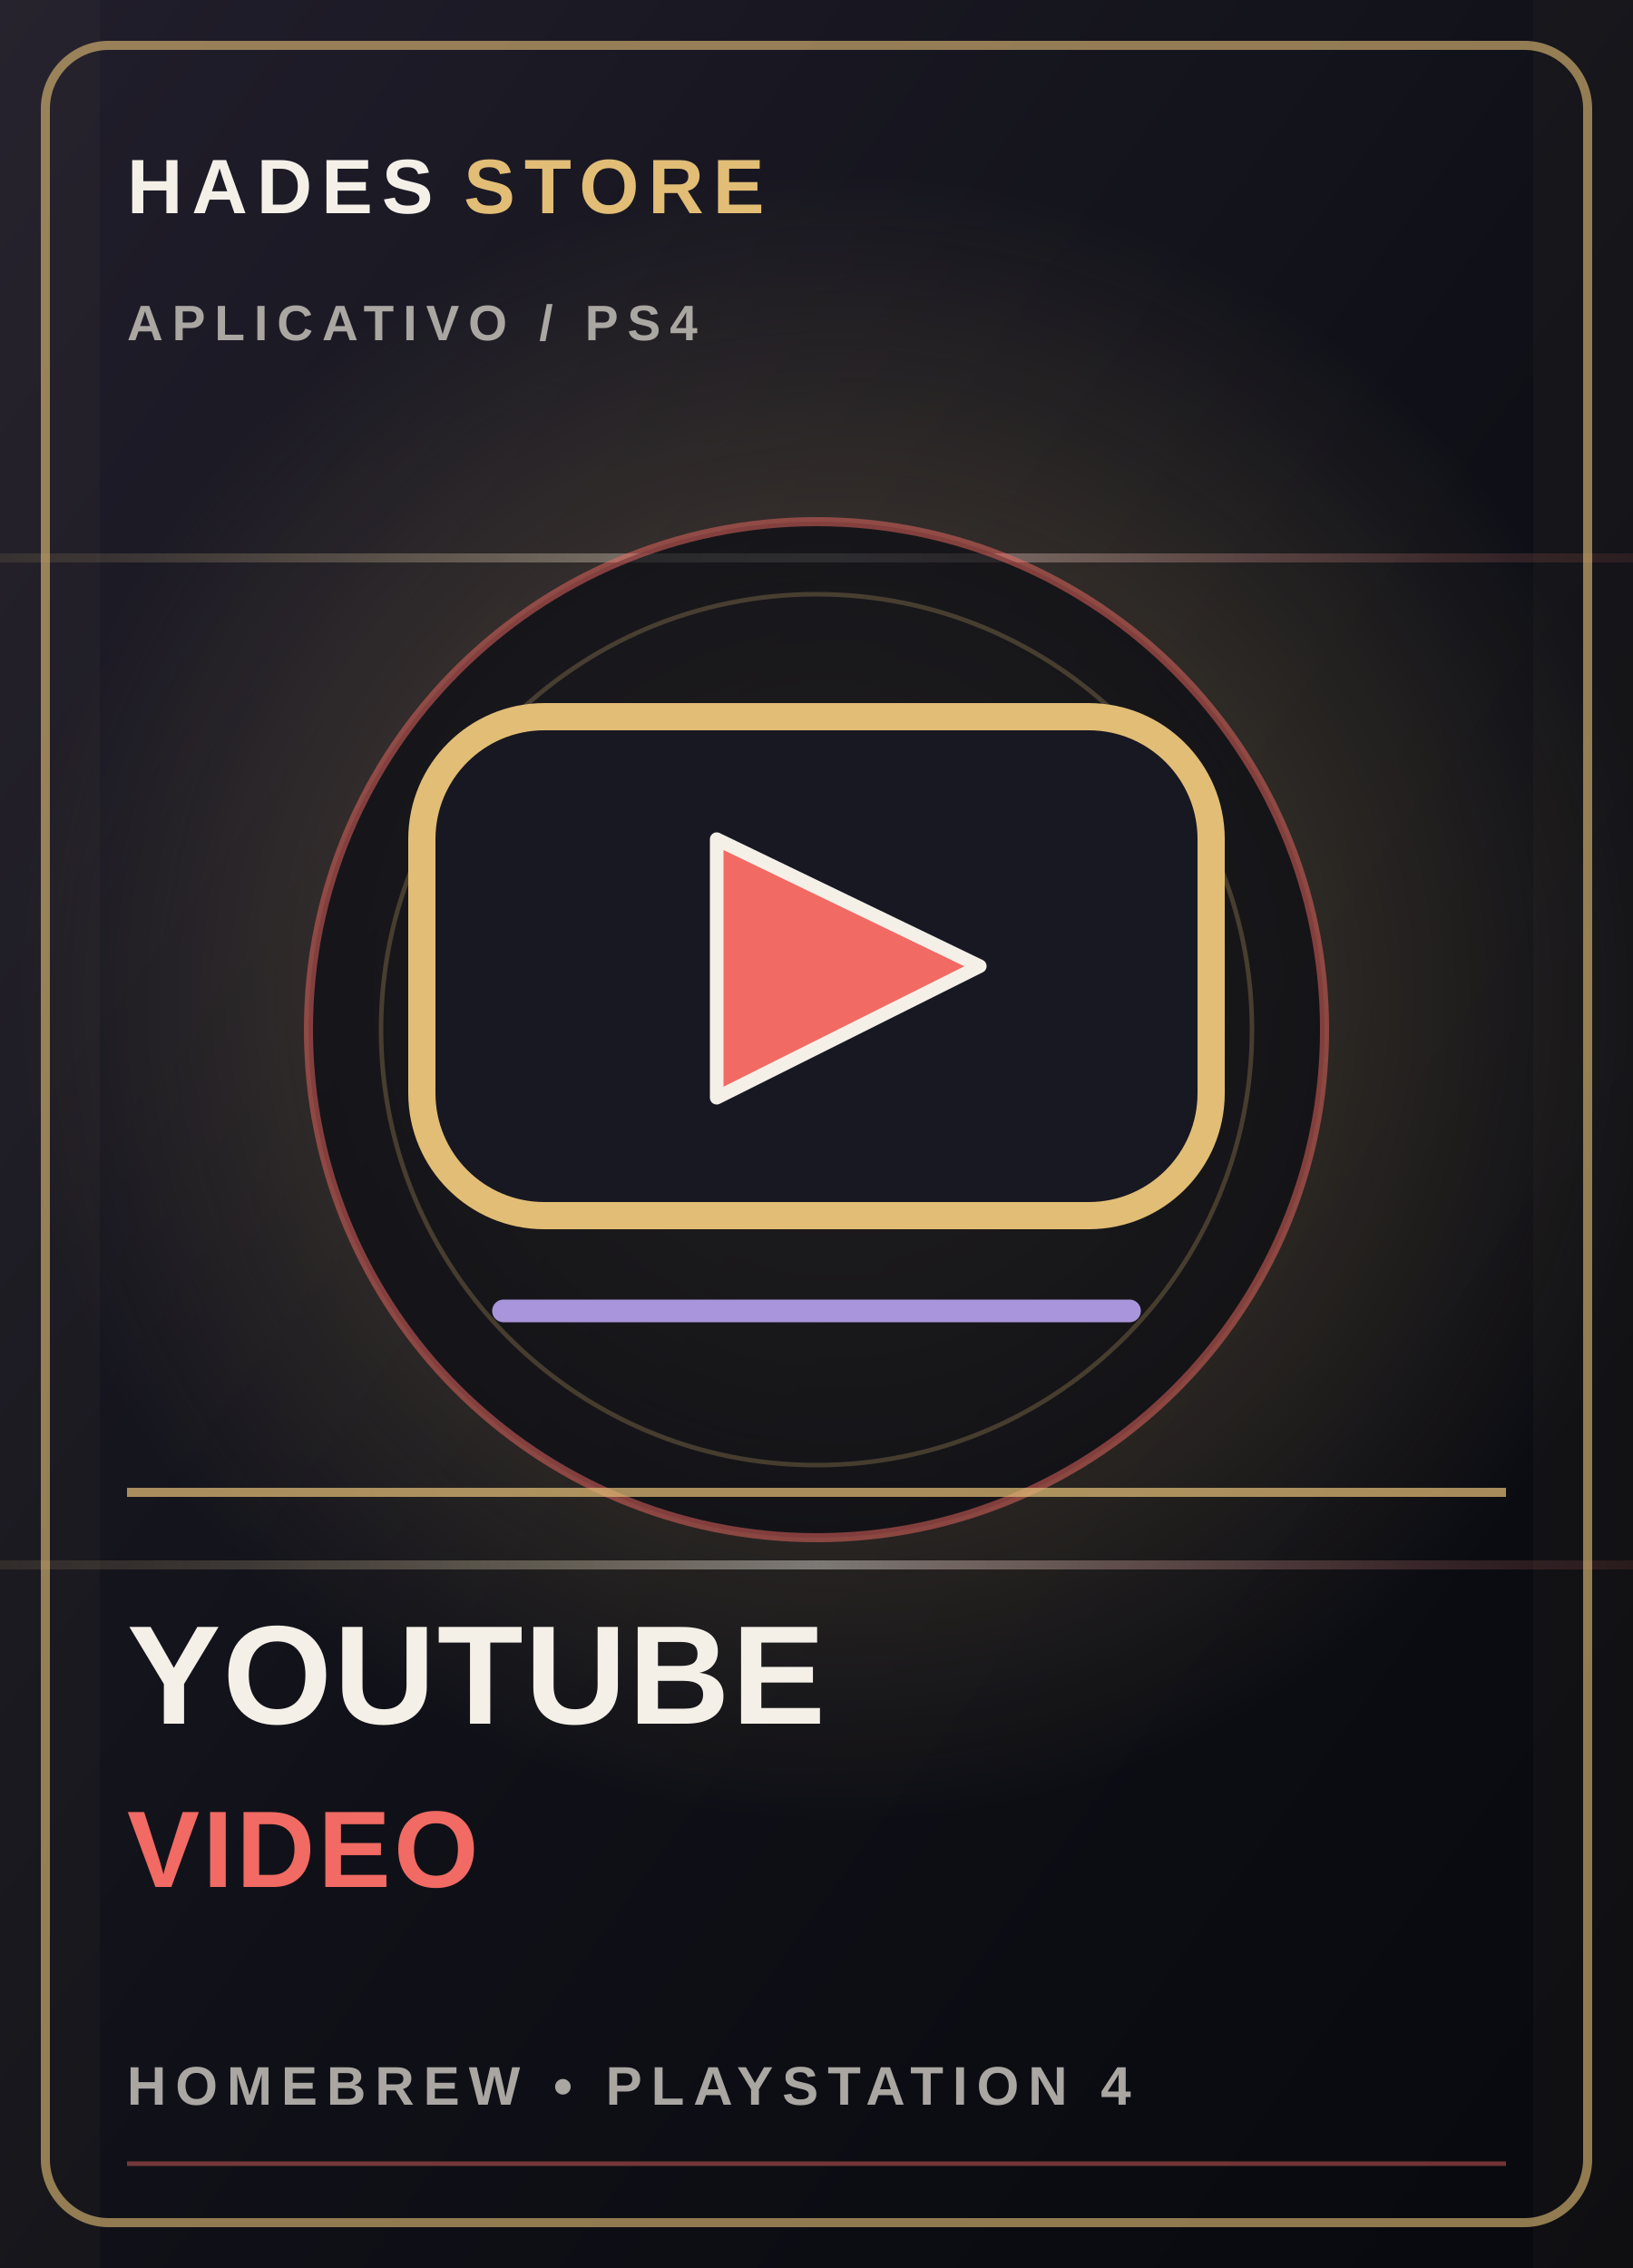
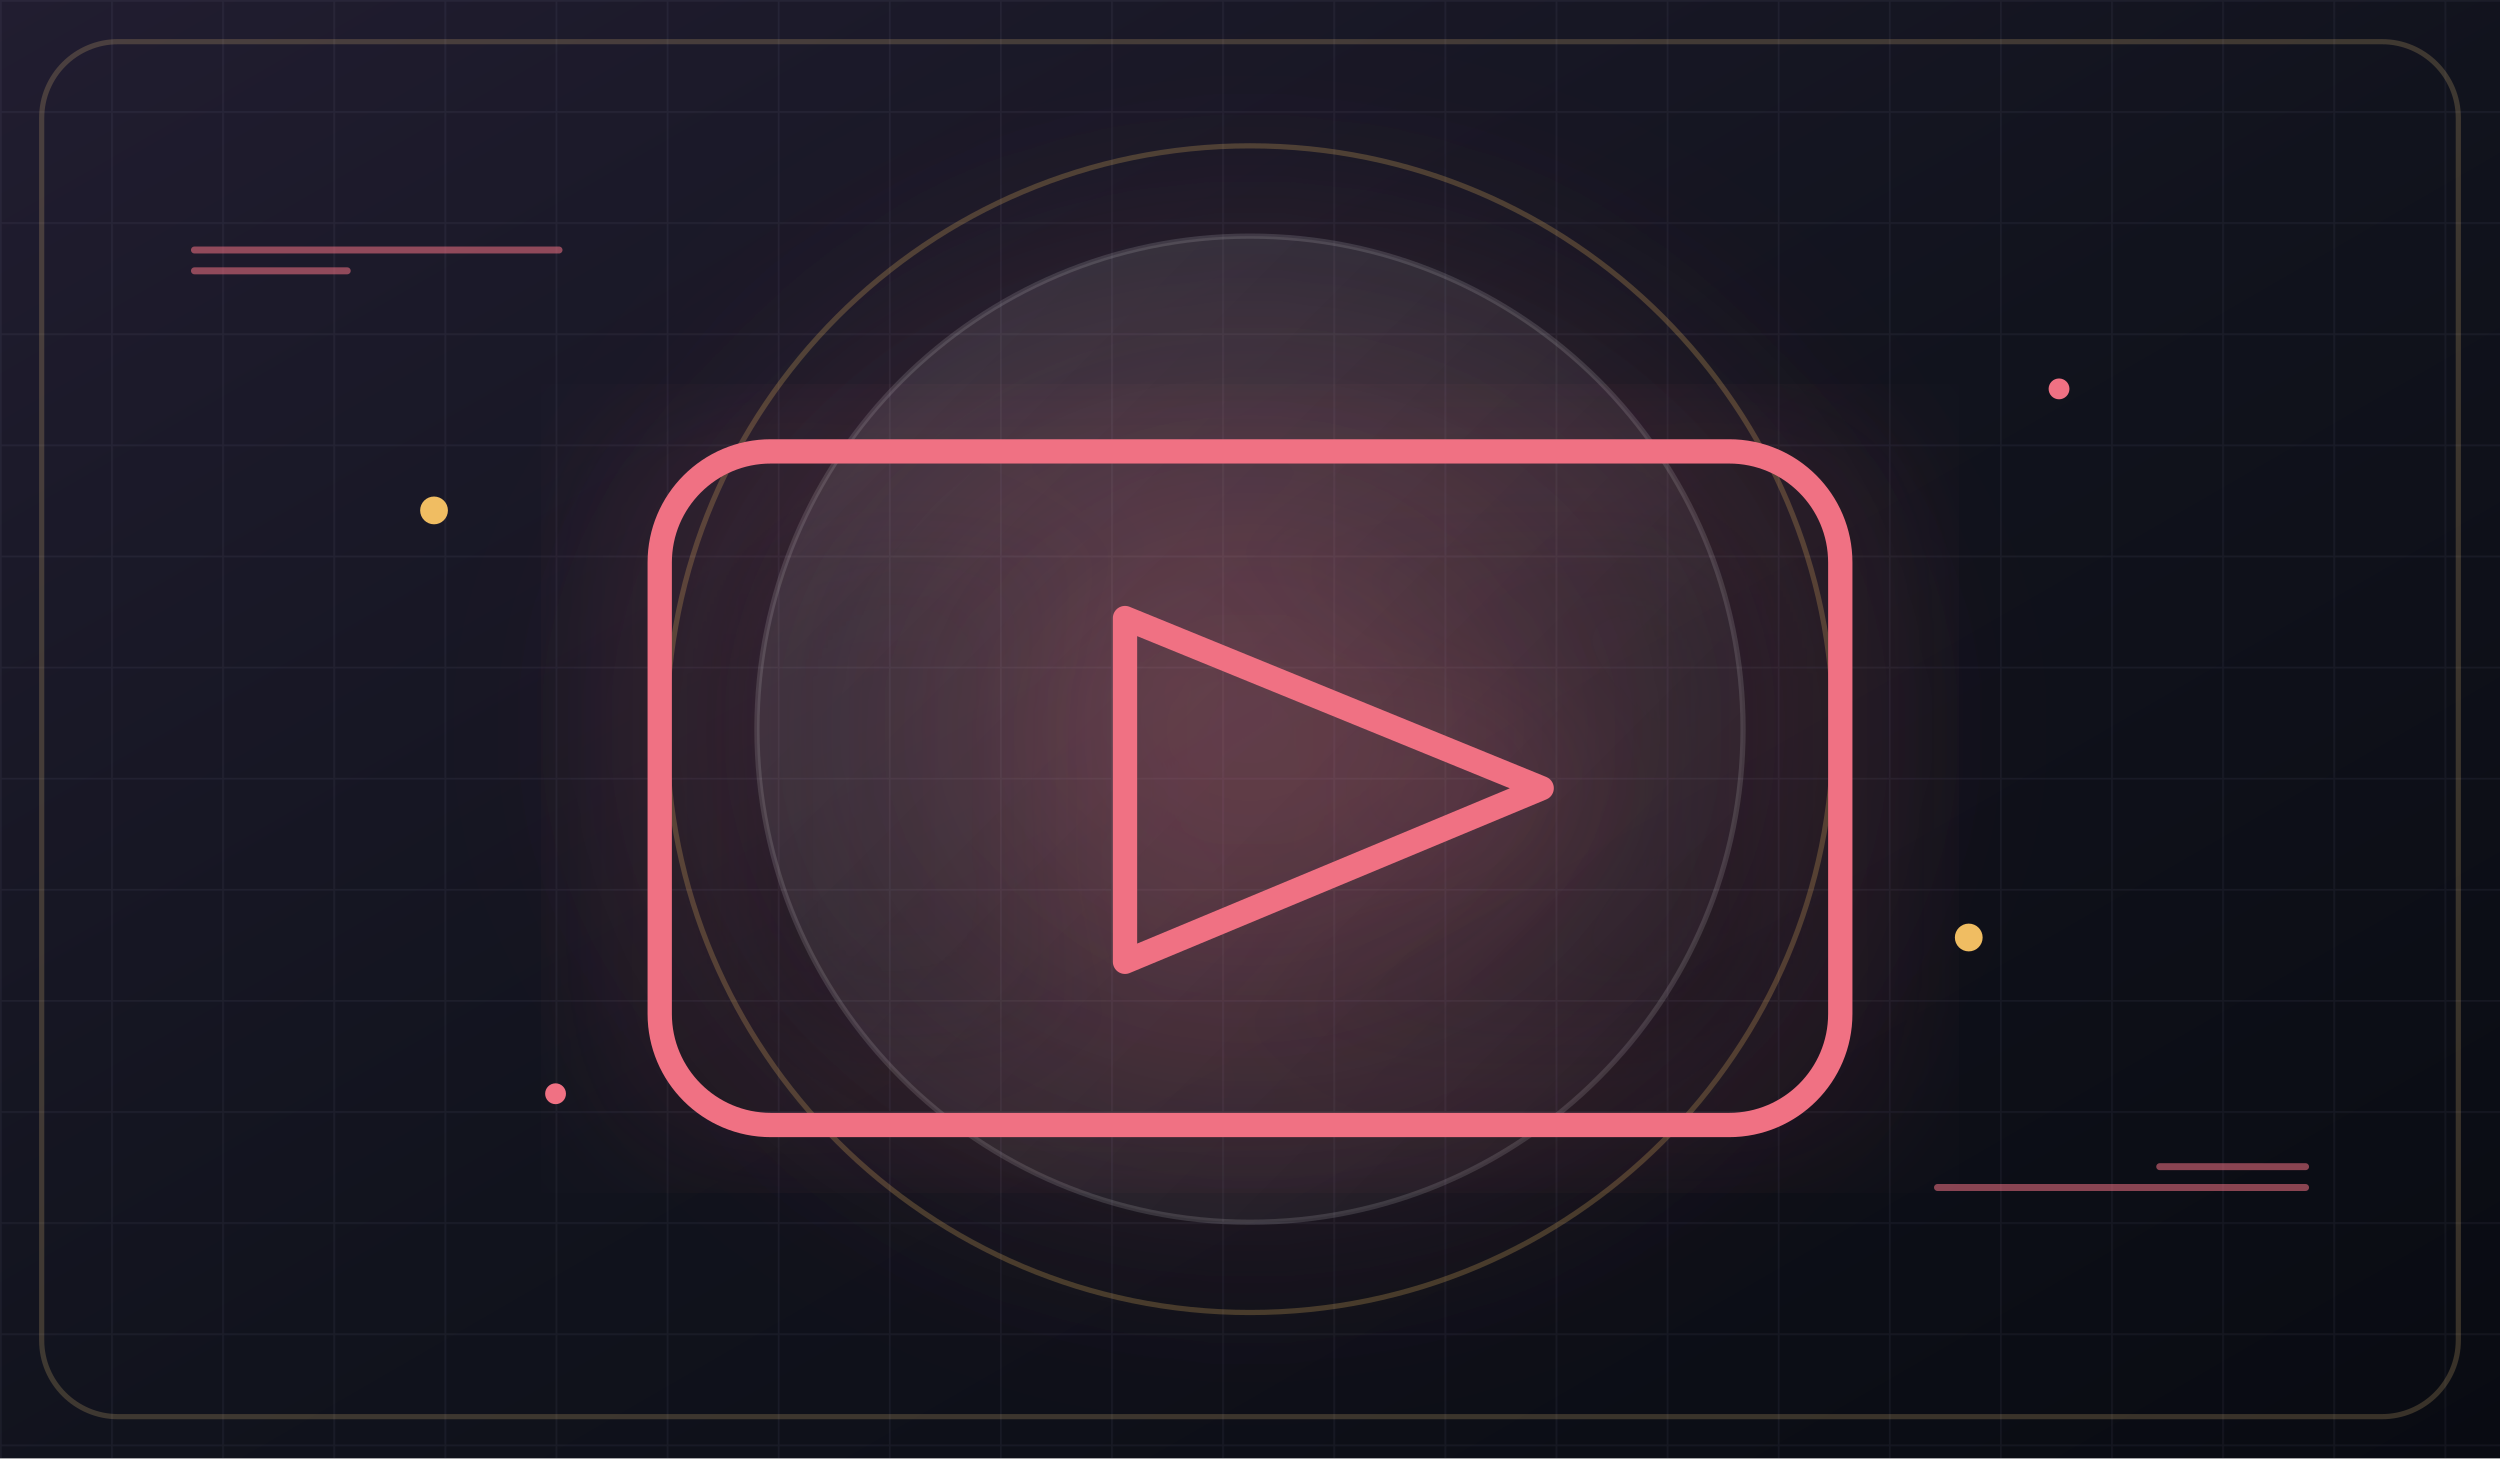
- <svg xmlns="http://www.w3.org/2000/svg" viewBox="0 0 360 500" role="img" aria-labelledby="title desc">
+ <svg xmlns="http://www.w3.org/2000/svg" viewBox="0 0 720 420" role="img" aria-label="Ilustração estilizada HADES Store">
  <defs>
-     <linearGradient id="bg-cover-6" x1="0" y1="0" x2="1" y2="1">
-       <stop stop-color="#211e2b" />
-       <stop offset=".52" stop-color="#101118" />
-       <stop offset="1" stop-color="#08090e" />
+     <linearGradient id="bg" x1="0" y1="0" x2="1" y2="1">
+       <stop stop-color="#211d30" />
+       <stop offset=".52" stop-color="#11131d" />
+       <stop offset="1" stop-color="#090b12" />
    </linearGradient>
-     <radialGradient id="glow-cover-6">
-       <stop stop-color="#e2bd76" stop-opacity=".34" />
-       <stop offset="1" stop-color="#e2bd76" stop-opacity="0" />
+     <radialGradient id="glow">
+       <stop stop-color="#f07183" stop-opacity=".32" />
+       <stop offset="1" stop-color="#f07183" stop-opacity="0" />
    </radialGradient>
-     <linearGradient id="foil-cover-6" x1="0" y1="0" x2="1" y2="0">
-       <stop stop-color="#e2bd76" stop-opacity=".1" />
-       <stop offset=".5" stop-color="#f4f0e8" stop-opacity=".42" />
-       <stop offset="1" stop-color="#f16a63" stop-opacity=".1" />
+     <linearGradient id="glass" x1="0" y1="0" x2="1" y2="1">
+       <stop stop-color="#fff" stop-opacity=".1" />
+       <stop offset="1" stop-color="#fff" stop-opacity=".015" />
    </linearGradient>
+     <pattern id="grid" width="32" height="32" patternUnits="userSpaceOnUse">
+       <path d="M32 0H0v32" fill="none" stroke="#d9d5ec" stroke-opacity=".055" stroke-width="1" />
+     </pattern>
+     <filter id="soft">
+       <feGaussianBlur stdDeviation="24" />
+     </filter>
  </defs>
-   <rect width="360" height="500" fill="url(#bg-cover-6)" />
-   <circle cx="185" cy="220" r="183" fill="url(#glow-cover-6)" />
-   <path d="M0 123h360M0 345h360" stroke="url(#foil-cover-6)" stroke-width="2" />
-   <path d="M0 0h22v500H0zm338 0h22v500h-22z" fill="#e2bd76" opacity=".035" />
-   <rect x="10" y="10" width="340" height="480" rx="14" fill="none" stroke="#e2bd76" stroke-opacity=".62" stroke-width="2" />
-   <text x="28" y="47" fill="#f4f0e8" font-family="Arial,sans-serif" font-size="17" font-weight="800" letter-spacing="2">HADES <tspan fill="#e2bd76">STORE</tspan>
-   </text>
-   <text x="28" y="75" fill="#aaa6a1" font-family="Arial,sans-serif" font-size="11" font-weight="700" letter-spacing="2">APLICATIVO  /  PS4</text>
-   <circle cx="180" cy="227" r="112" fill="#0c0d14" fill-opacity=".72" stroke="#f16a63" stroke-opacity=".5" stroke-width="2" />
-   <circle cx="180" cy="227" r="96" fill="none" stroke="#e2bd76" stroke-opacity=".24" stroke-width="1" />
-   <g color="#e2bd76">
-     <rect x="93" y="158" width="174" height="110" rx="27" fill="#171821" stroke="currentColor" stroke-width="6" />
-     <path d="m158 185 58 28-58 29z" fill="#f16a63" stroke="#f4f0e8" stroke-width="3" stroke-linejoin="round" />
-     <path d="M111 289h138" stroke="#a995db" stroke-width="5" stroke-linecap="round" />
+   <rect width="720" height="420" fill="url(#bg)" />
+   <rect width="720" height="420" fill="url(#grid)" />
+   <ellipse cx="360" cy="210" rx="205" ry="175" fill="url(#glow)" filter="url(#soft)" />
+   <circle cx="360" cy="210" r="168" fill="none" stroke="#f0bd62" stroke-opacity=".24" stroke-width="1.5" />
+   <circle cx="360" cy="210" r="142" fill="url(#glass)" stroke="#fff" stroke-opacity=".13" stroke-width="1.5" />
+   <path d="M56 72h105M56 78h44M558 342h106M622 336h42" stroke="#f07183" stroke-opacity=".55" stroke-width="2" stroke-linecap="round" />
+   <g fill="none" stroke="#f07183" stroke-width="12" stroke-linecap="round" stroke-linejoin="round" filter="url(#soft)" opacity=".25">
+     <rect x="190" y="130" width="340" height="194" rx="32" />
+     <path d="m324 178 120 49-120 50z" />
  </g>
-   <path d="M28 329h304" stroke="#e2bd76" stroke-opacity=".72" stroke-width="2" />
-   <text x="28" y="380" fill="#f4f0e8" font-family="Arial,sans-serif" font-size="31" font-weight="900" letter-spacing=".4">YOUTUBE</text>
-   <text x="28" y="416" fill="#f16a63" font-family="Arial,sans-serif" font-size="24" font-weight="800" letter-spacing=".7">VIDEO</text>
-   <text x="28" y="464" fill="#aaa6a1" font-family="Arial,sans-serif" font-size="12" font-weight="700" letter-spacing="2">HOMEBREW  •  PLAYSTATION 4</text>
-   <path d="M28 477h304" stroke="#f16a63" stroke-opacity=".45" />
+   <g fill="none" stroke="#f07183" stroke-width="7" stroke-linecap="round" stroke-linejoin="round">
+     <rect x="190" y="130" width="340" height="194" rx="32" />
+     <path d="m324 178 120 49-120 50z" />
+   </g>
+   <circle cx="125" cy="147" r="4" fill="#f0bd62" />
+   <circle cx="593" cy="112" r="3" fill="#f07183" />
+   <circle cx="567" cy="270" r="4" fill="#f0bd62" />
+   <circle cx="160" cy="315" r="3" fill="#f07183" />
+   <rect x="12" y="12" width="696" height="396" rx="22" fill="none" stroke="#e2bd76" stroke-opacity=".22" stroke-width="1.5" />
</svg>
